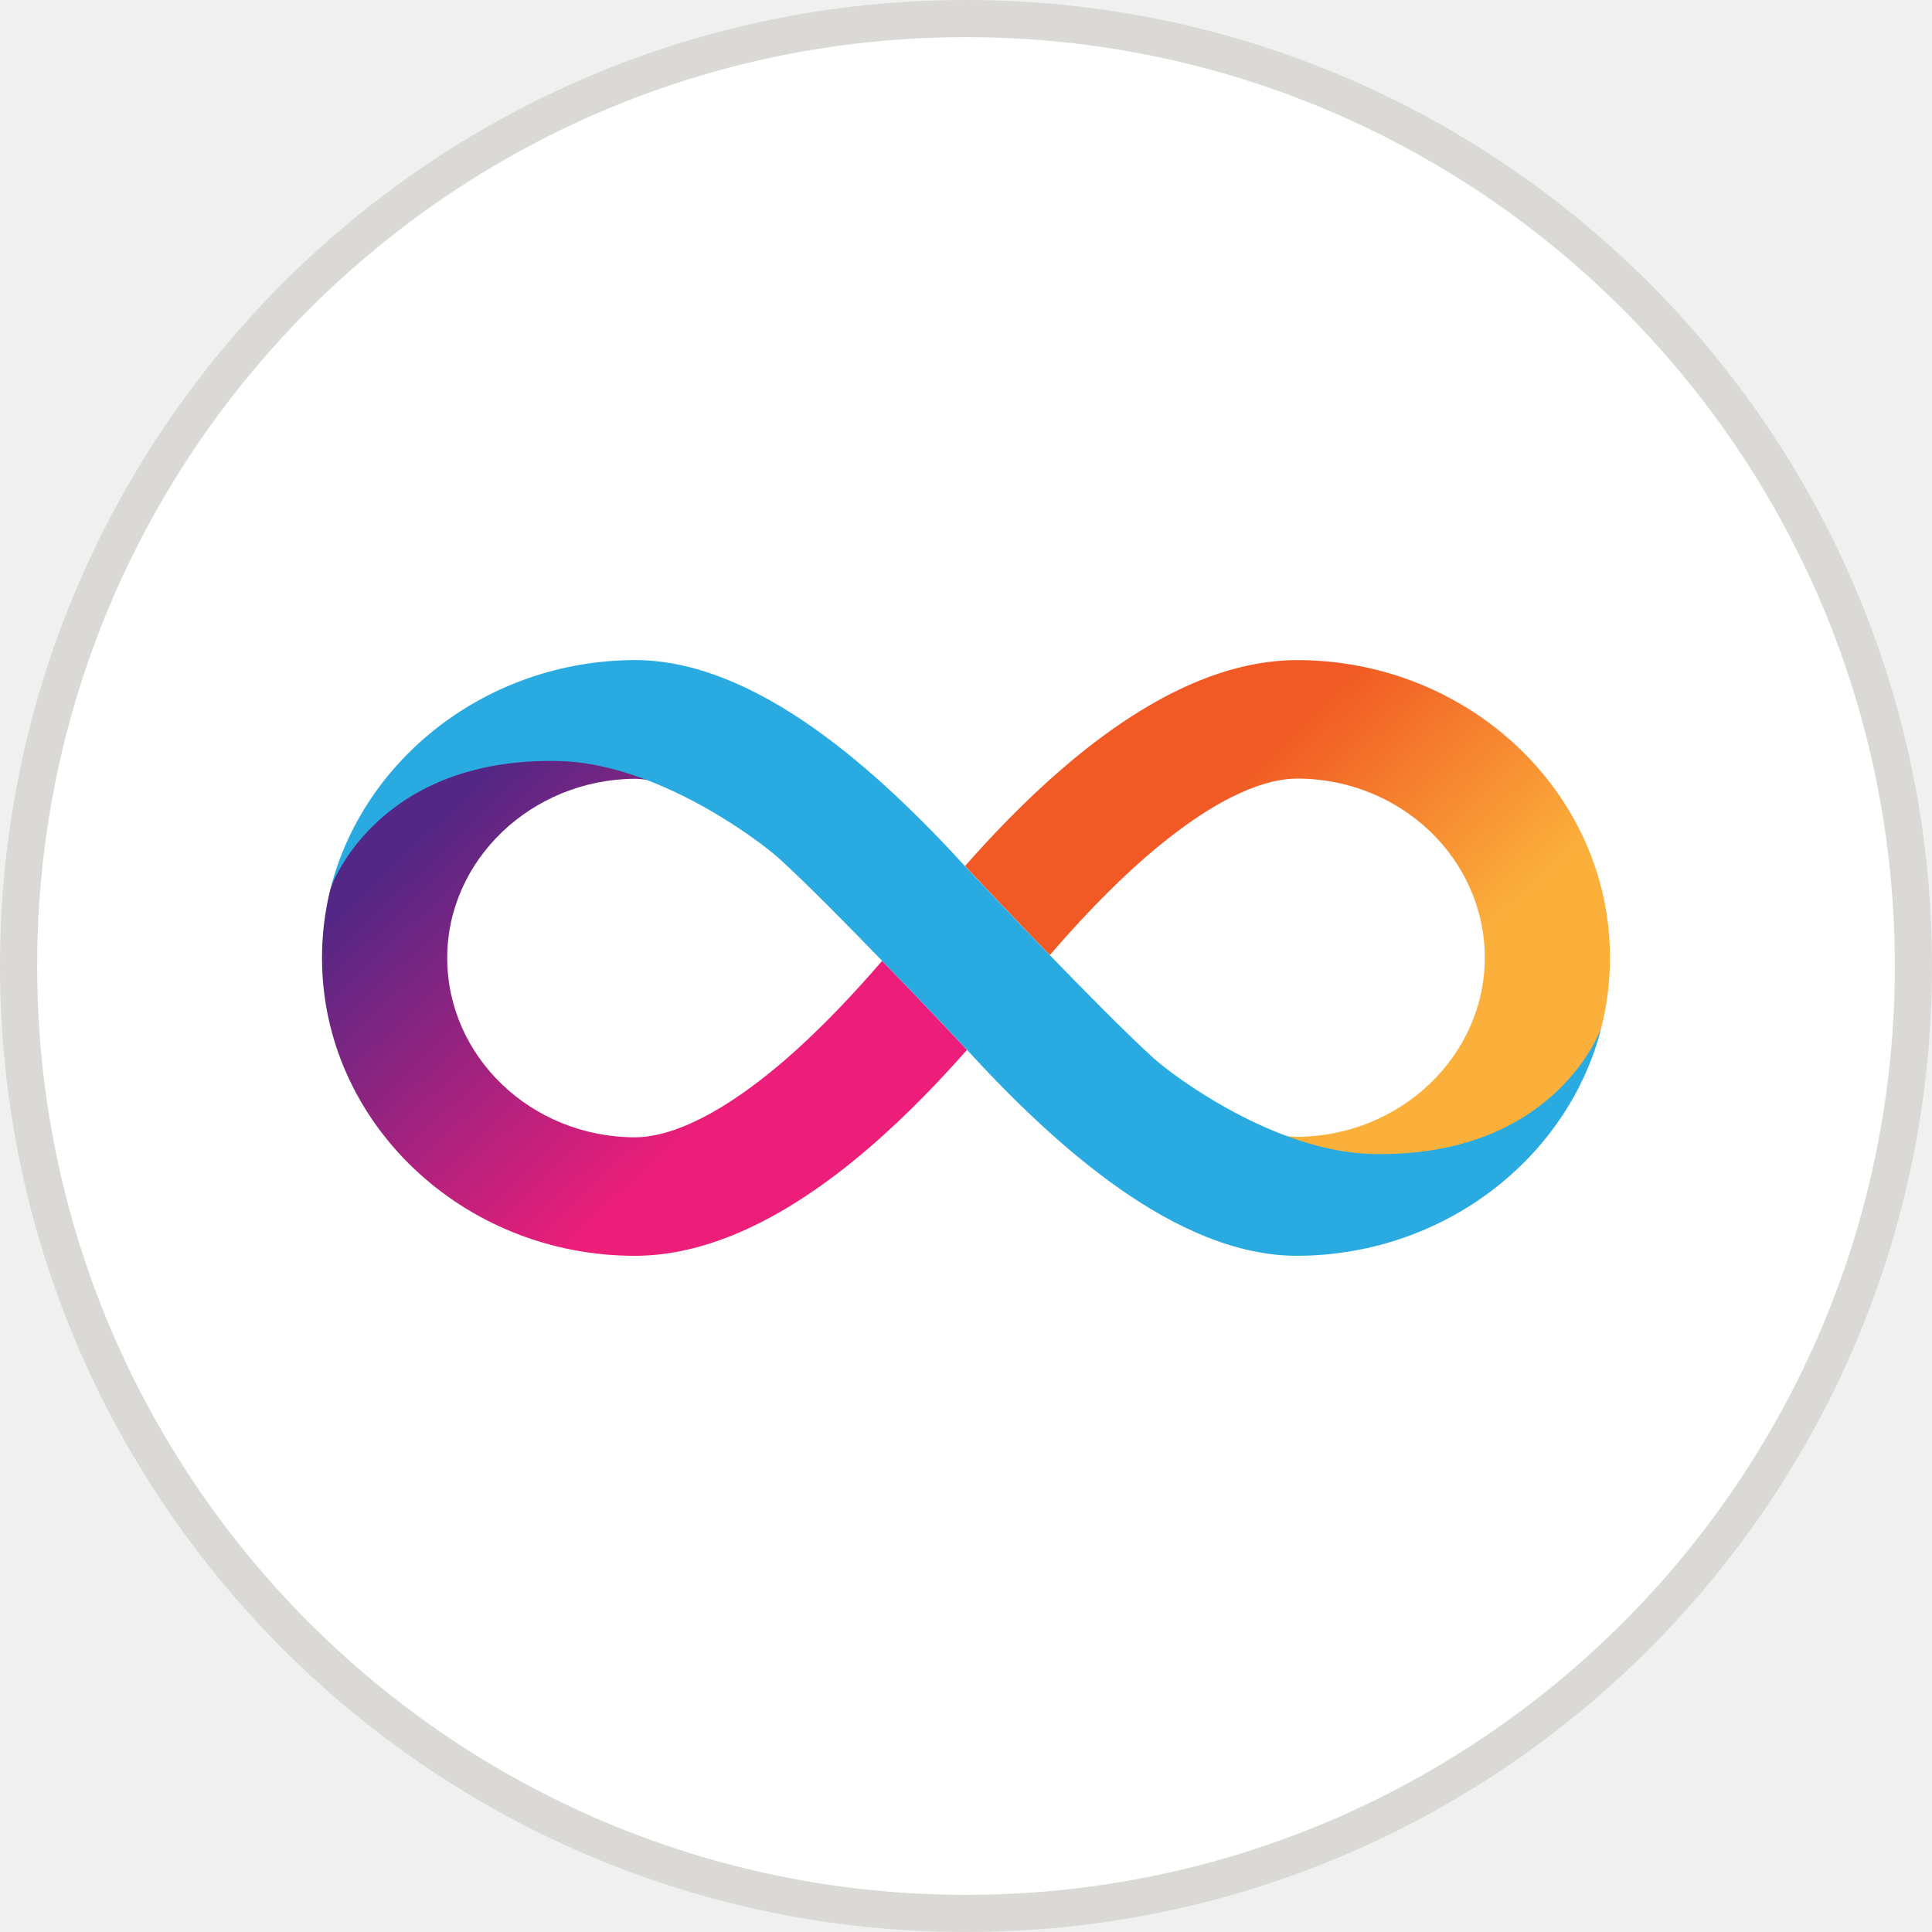
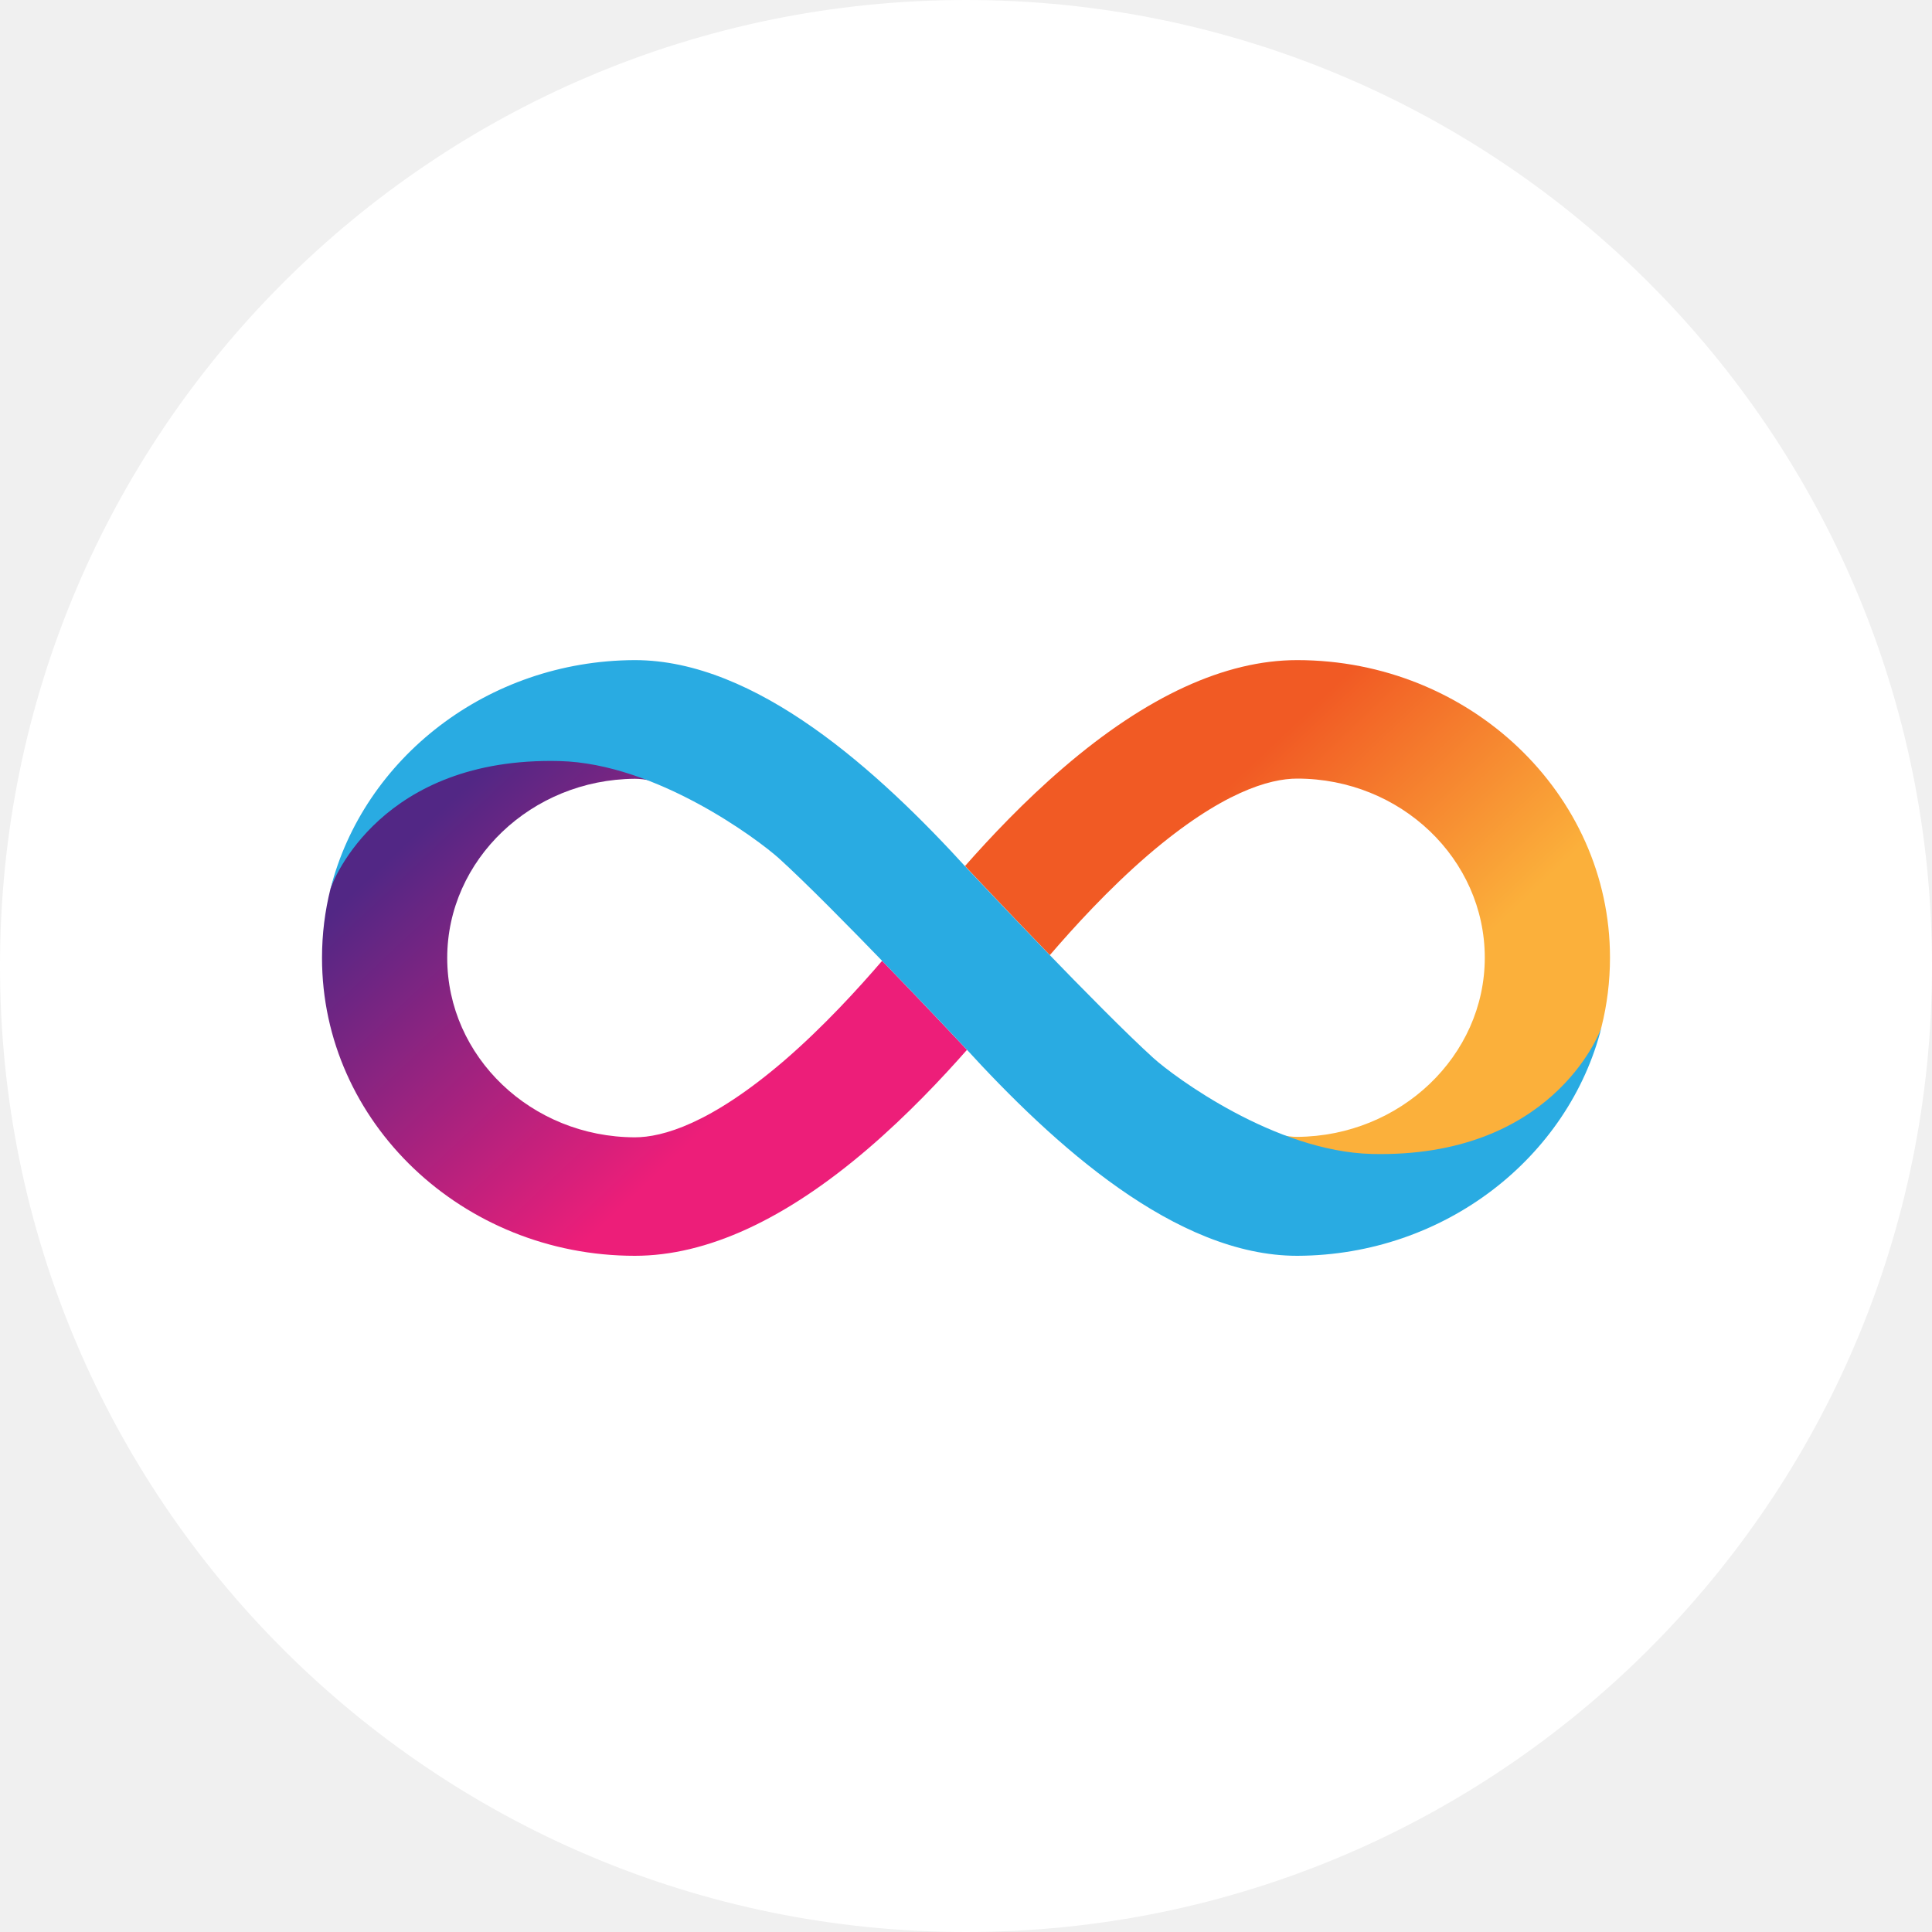
- <svg xmlns="http://www.w3.org/2000/svg" width="52" height="52" fill="none">
-   <g clip-path="url(#prefix__clip0_1662_5188)">
-     <circle cx="26" cy="26" r="25.5" fill="#fff" stroke="#DBD9D6" />
-     <path d="M34.913 17.767c-1.938 0-4.05.972-6.283 2.888-1.06.908-1.974 1.88-2.66 2.658l.006.006v-.006s1.083 1.156 2.28 2.394c.645-.749 1.572-1.769 2.637-2.688 1.986-1.704 3.28-2.063 4.02-2.063 2.787 0 5.05 2.163 5.05 4.821 0 2.641-2.269 4.804-5.05 4.822a2.57 2.57 0 01-.493-.059c.812.342 1.685.59 2.516.59 5.103 0 6.102-3.26 6.169-3.496.15-.595.228-1.22.228-1.863 0-4.409-3.78-8.004-8.42-8.004z" fill="url(#prefix__paint0_linear_1662_5188)" />
-     <path d="M17.087 33.8c1.938 0 4.05-.973 6.283-2.889 1.06-.908 1.974-1.88 2.66-2.658l-.006-.006v.006s-1.083-1.155-2.28-2.393c-.645.748-1.572 1.768-2.637 2.688-1.986 1.703-3.28 2.063-4.02 2.063-2.787-.006-5.05-2.17-5.05-4.828 0-2.64 2.27-4.804 5.05-4.822.126 0 .289.018.493.06-.812-.343-1.685-.59-2.516-.59-5.103 0-6.096 3.26-6.169 3.49a7.633 7.633 0 00-.228 1.862c0 4.42 3.78 8.017 8.42 8.017z" fill="url(#prefix__paint1_linear_1662_5188)" />
-     <path d="M36.925 31.059c-2.613-.065-5.327-2.08-5.88-2.582-1.433-1.297-4.737-4.804-4.996-5.081-2.42-2.659-5.7-5.63-8.962-5.63h-.012c-3.96.018-7.288 2.647-8.18 6.155.067-.23 1.373-3.555 6.164-3.437 2.612.065 5.338 2.11 5.898 2.611 1.433 1.297 4.737 4.804 4.996 5.081 2.42 2.653 5.7 5.624 8.961 5.624h.012c3.96-.018 7.295-2.647 8.18-6.154-.073.23-1.385 3.525-6.181 3.413z" fill="#29ABE2" />
+ <svg xmlns="http://www.w3.org/2000/svg" width="52" height="52" viewBox="0 0 52 52" fill="none">
+   <g clip-path="url(#clip0_1662_5188)">
+     <circle cx="26" cy="26" r="25.5" fill="white" stroke="#ffffff" />
+     <path d="M34.913 17.767C32.975 17.767 30.863 18.739 28.63 20.655C27.571 21.563 26.656 22.535 25.97 23.313C25.97 23.313 25.97 23.313 25.976 23.319V23.313C25.976 23.313 27.059 24.469 28.257 25.707C28.901 24.958 29.828 23.938 30.893 23.019C32.879 21.315 34.173 20.956 34.913 20.956C37.7 20.956 39.963 23.119 39.963 25.777C39.963 28.418 37.694 30.581 34.913 30.599C34.787 30.599 34.624 30.581 34.42 30.54C35.232 30.882 36.105 31.13 36.936 31.13C42.039 31.13 43.038 27.87 43.105 27.634C43.255 27.039 43.333 26.414 43.333 25.771C43.333 21.362 39.554 17.767 34.913 17.767Z" fill="url(#paint0_linear_1662_5188)" />
+     <path d="M17.087 33.8C19.025 33.8 21.137 32.827 23.37 30.911C24.429 30.003 25.344 29.031 26.03 28.253C26.03 28.253 26.03 28.253 26.024 28.247V28.253C26.024 28.253 24.941 27.098 23.743 25.86C23.099 26.608 22.172 27.628 21.107 28.547C19.121 30.251 17.827 30.611 17.087 30.611C14.3 30.605 12.037 28.441 12.037 25.783C12.037 23.142 14.306 20.979 17.087 20.961C17.213 20.961 17.376 20.979 17.58 21.02C16.768 20.678 15.895 20.431 15.064 20.431C9.961 20.431 8.968 23.69 8.895 23.92C8.745 24.521 8.667 25.14 8.667 25.783C8.667 30.204 12.446 33.8 17.087 33.8Z" fill="url(#paint1_linear_1662_5188)" />
+     <path d="M36.925 31.059C34.312 30.994 31.598 28.978 31.044 28.477C29.612 27.18 26.308 23.673 26.049 23.396C23.629 20.738 20.349 17.767 17.087 17.767H17.081H17.075C13.115 17.784 9.787 20.413 8.896 23.921C8.962 23.691 10.268 20.366 15.059 20.484C17.671 20.549 20.397 22.594 20.957 23.095C22.39 24.392 25.694 27.899 25.953 28.176C28.372 30.829 31.652 33.8 34.914 33.8H34.92H34.926C38.886 33.782 42.221 31.153 43.106 27.646C43.033 27.876 41.721 31.171 36.925 31.059Z" fill="#29ABE2" />
  </g>
  <defs>
-     <linearGradient id="prefix__paint0_linear_1662_5188" x1="30.53" y1="18.824" x2="41.732" y2="30.667" gradientUnits="userSpaceOnUse">
-       <stop offset=".21" stop-color="#F15A24" />
-       <stop offset=".684" stop-color="#FBB03B" />
+     <linearGradient id="paint0_linear_1662_5188" x1="30.53" y1="18.824" x2="41.732" y2="30.667" gradientUnits="userSpaceOnUse">
+       <stop offset="0.21" stop-color="#F15A24" />
+       <stop offset="0.684" stop-color="#FBB03B" />
    </linearGradient>
-     <linearGradient id="prefix__paint1_linear_1662_5188" x1="21.47" y1="32.742" x2="10.268" y2="20.899" gradientUnits="userSpaceOnUse">
-       <stop offset=".21" stop-color="#ED1E79" />
-       <stop offset=".893" stop-color="#522785" />
+     <linearGradient id="paint1_linear_1662_5188" x1="21.47" y1="32.742" x2="10.268" y2="20.899" gradientUnits="userSpaceOnUse">
+       <stop offset="0.21" stop-color="#ED1E79" />
+       <stop offset="0.893" stop-color="#522785" />
    </linearGradient>
-     <clipPath id="prefix__clip0_1662_5188">
-       <path fill="#fff" d="M0 0h52v52H0z" />
+     <clipPath id="clip0_1662_5188">
+       <rect width="52" height="52" fill="white" />
    </clipPath>
  </defs>
</svg>
